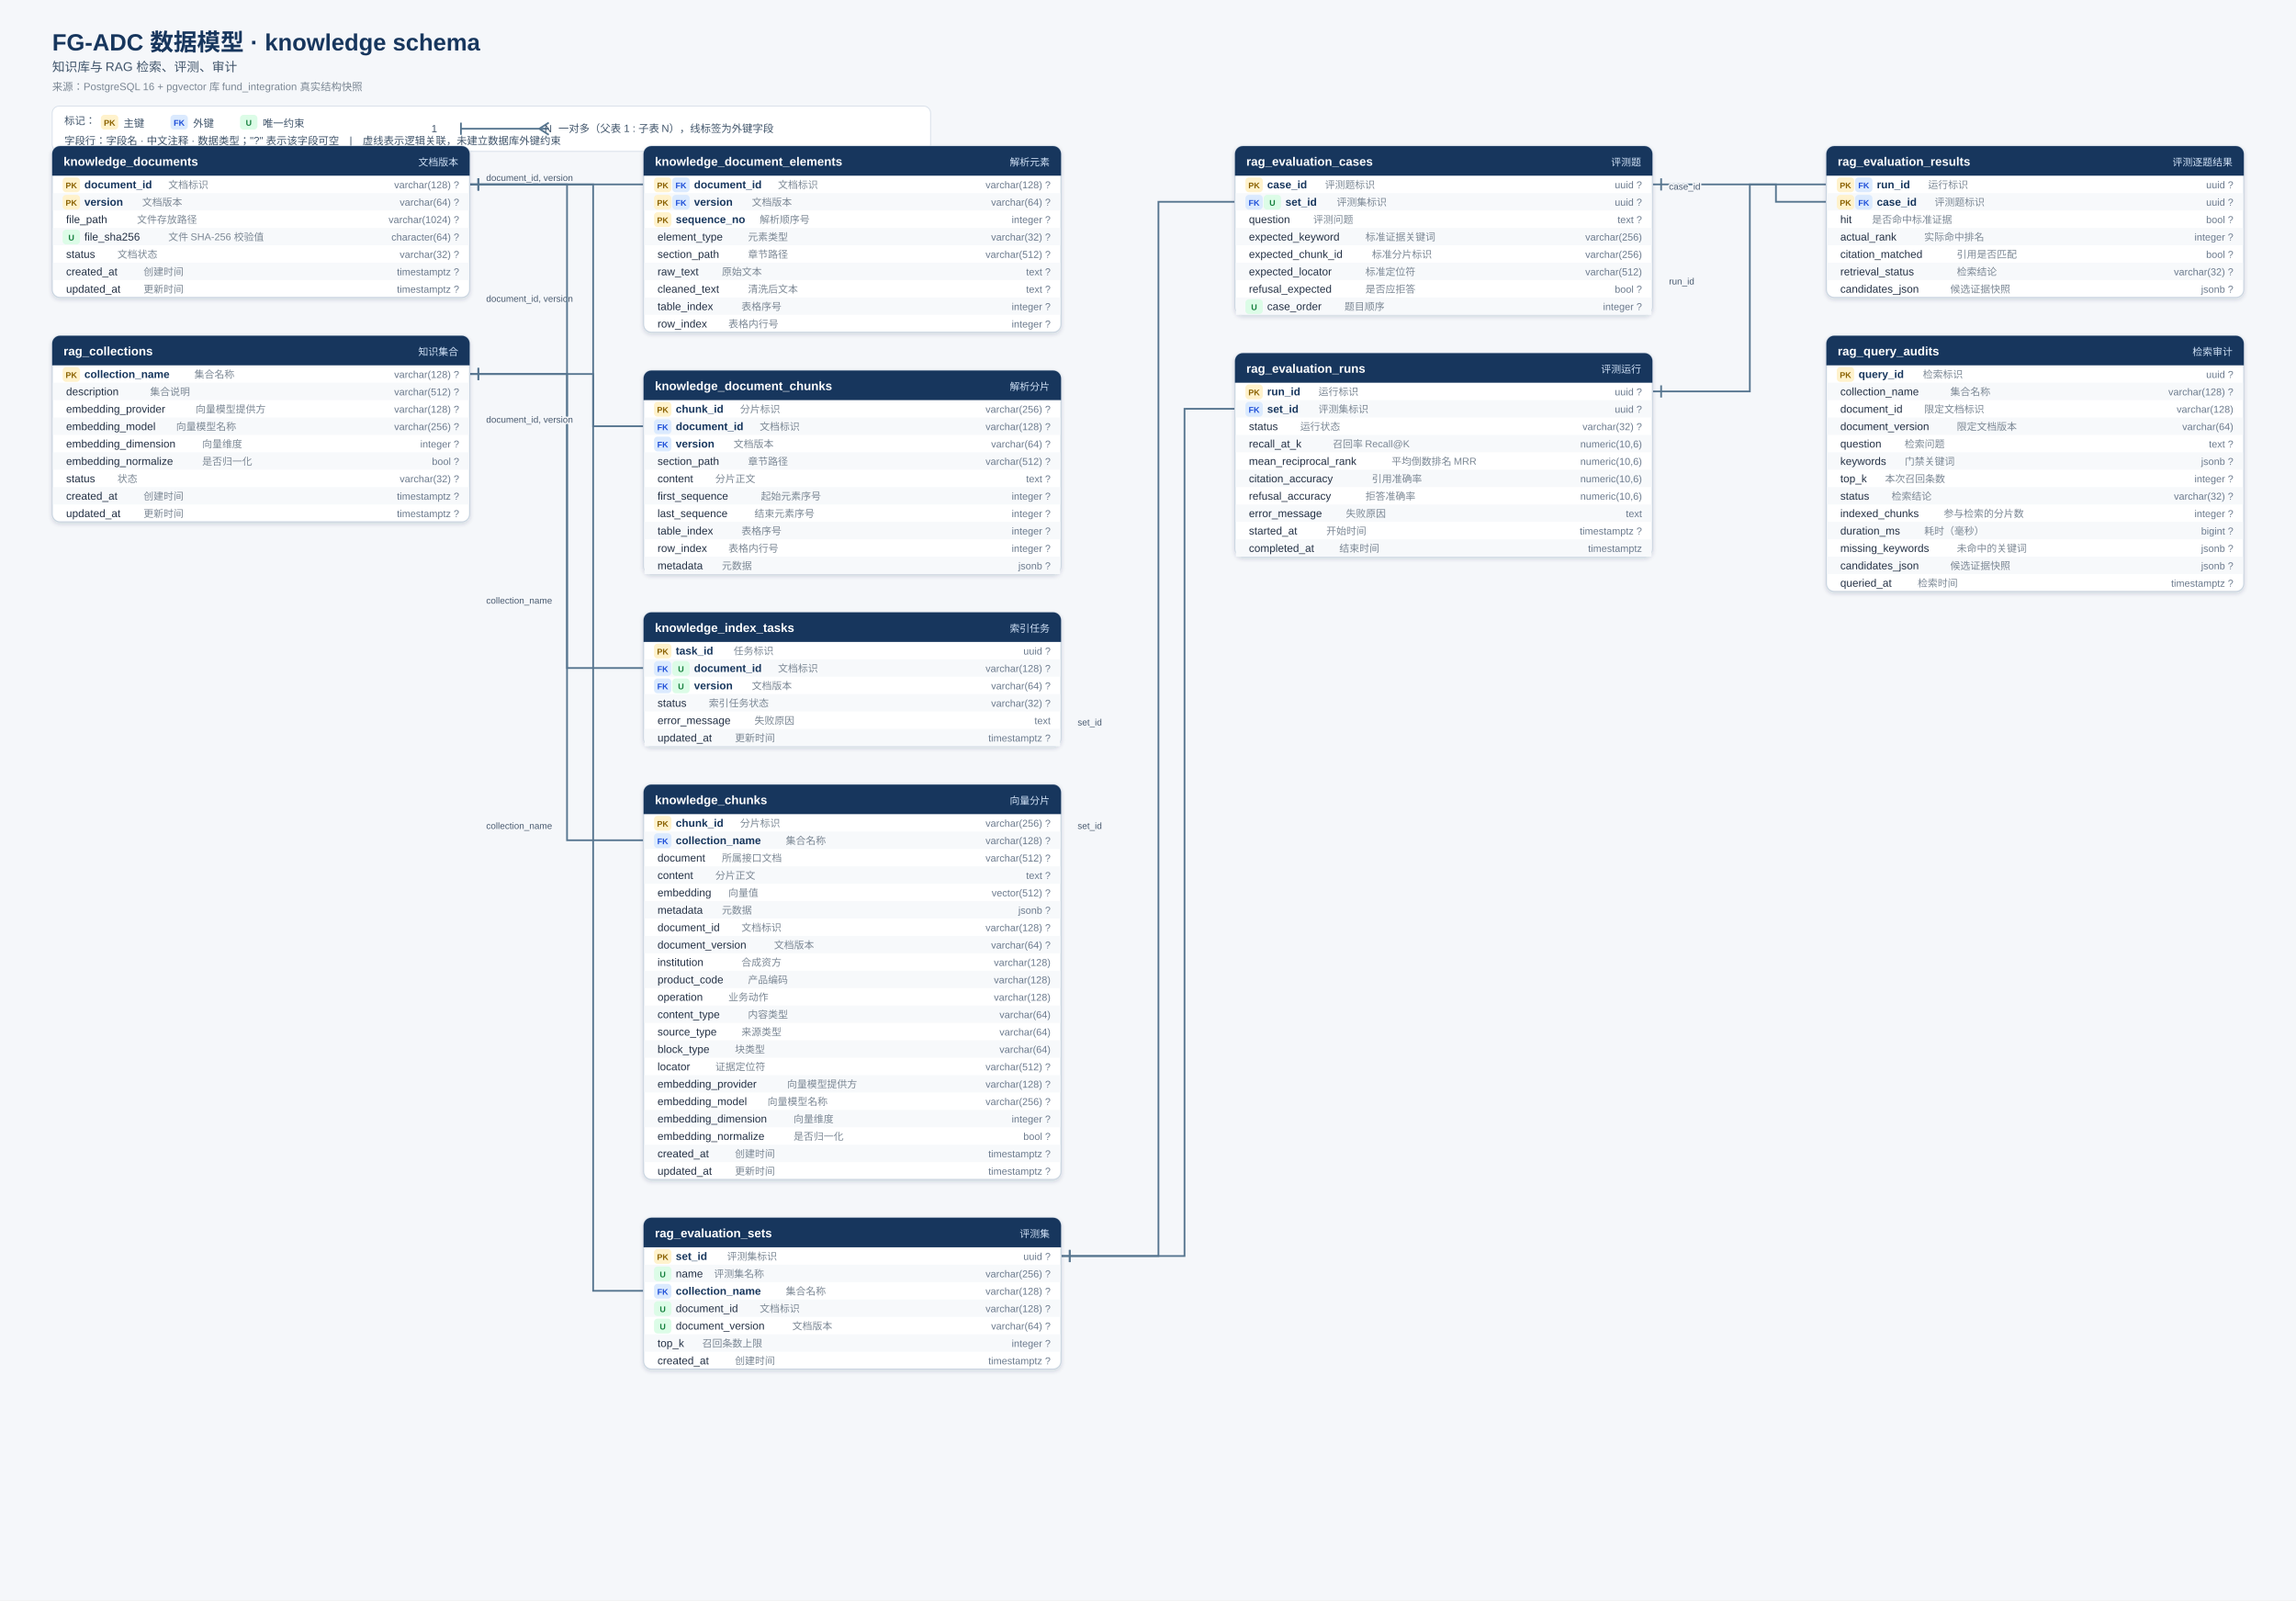
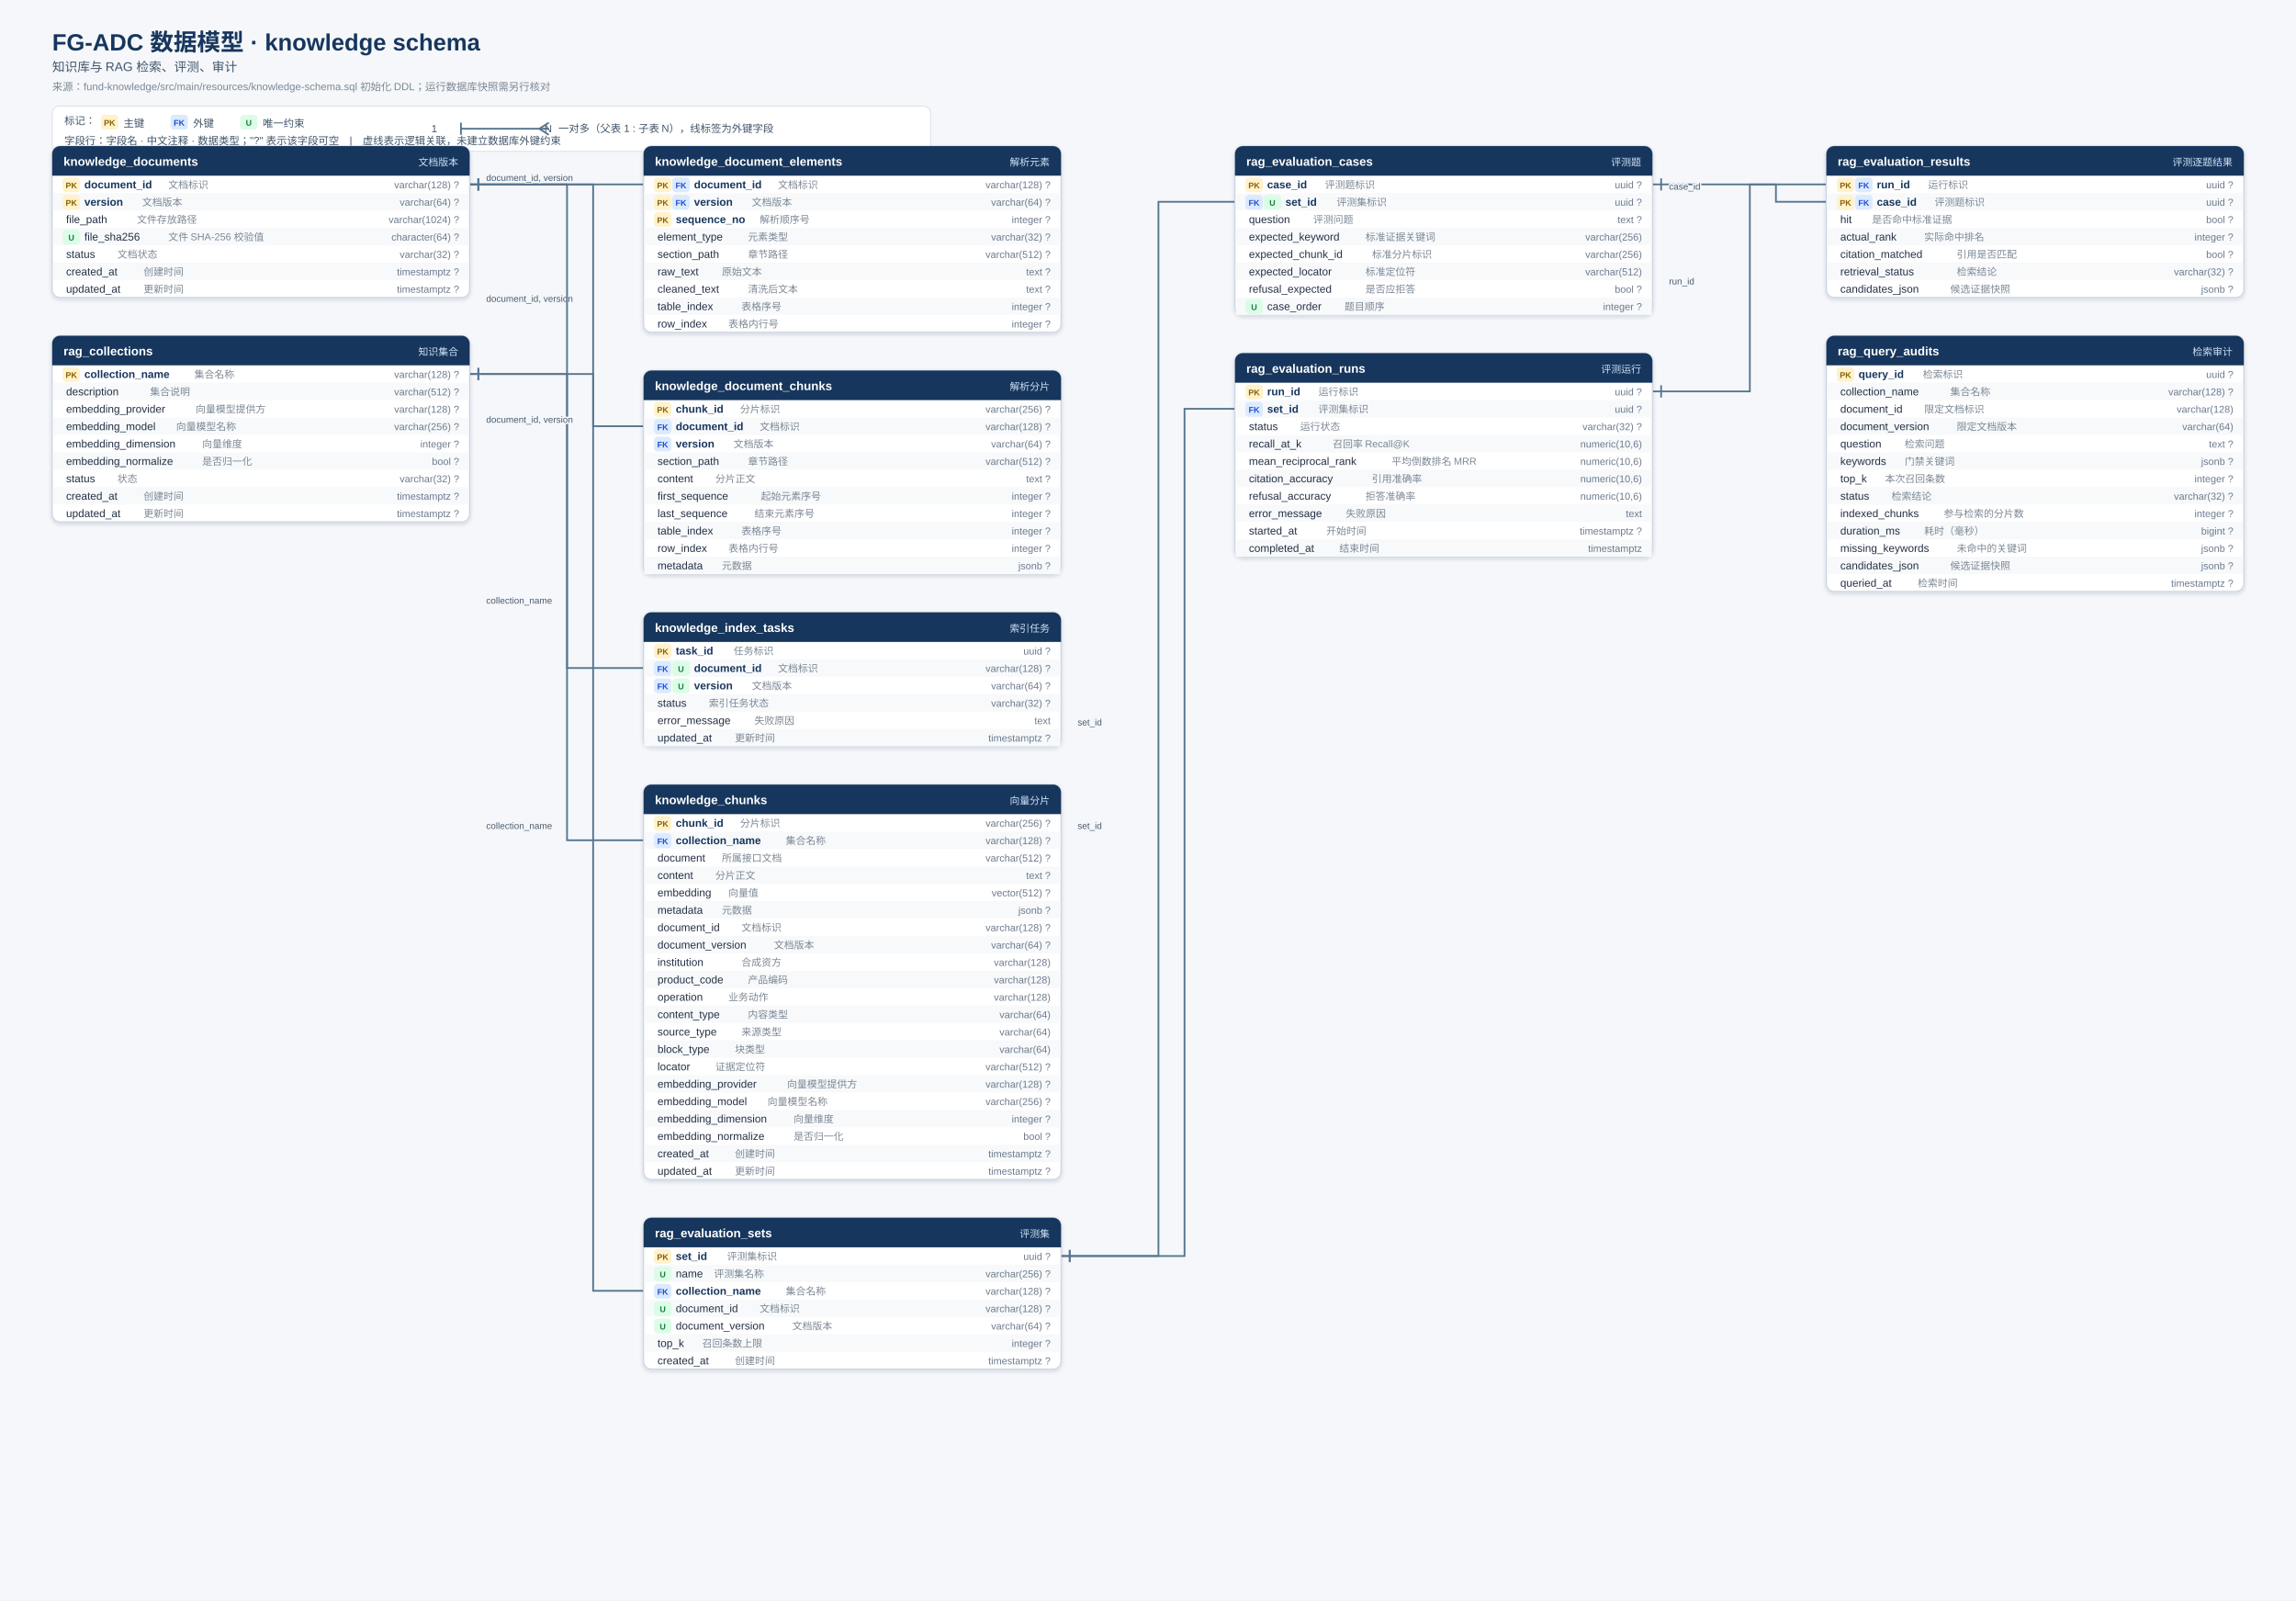
<svg xmlns="http://www.w3.org/2000/svg" width="2640" height="1840" viewBox="0 0 2640 1840">
  <defs>
    <style>
      text{font-family:-apple-system,BlinkMacSystemFont,Arial,'PingFang SC','Microsoft YaHei',sans-serif}
      .title{font-size:27px;font-weight:700;fill:#17365d}
      .subtitle{font-size:14.5px;fill:#41556b}
      .source{font-size:12px;fill:#7b8794}
      .tableName{font-size:14px;font-weight:700;fill:#ffffff}
      .tableLabel{font-size:11.5px;fill:#cfe0f5}
      .colName{font-size:12.5px;fill:#233044}
      .colNameKey{font-size:12.5px;font-weight:700;fill:#17365d}
      .colComment{font-size:11.5px;fill:#7b8794}
      .colType{font-size:11.5px;fill:#6b7a8d}
      .badge{font-size:9.5px;font-weight:700}
      .relLabel{font-size:10.5px;fill:#4a5b70;paint-order:stroke;stroke:#f5f7fa;stroke-width:3.4;stroke-linejoin:round}
      .legendText{font-size:12px;fill:#41556b}
      .noteText{font-size:12px;fill:#5b6b7f}
    </style>
    <filter id="boxShadow" x="-6%" y="-6%" width="112%" height="112%">
      <feDropShadow dx="0" dy="2" stdDeviation="2.4" flood-color="#1b2b45" flood-opacity="0.16" />
    </filter>
  </defs>
  <rect width="2640" height="1840" fill="#f5f7fa" />
  <text class="title" x="60" y="58">FG-ADC 数据模型 · knowledge schema</text>
  <text class="subtitle" x="60" y="82">知识库与 RAG 检索、评测、审计</text>
-   <text class="source" x="60" y="104">来源：PostgreSQL 16 + pgvector 库 fund_integration 真实结构快照</text>
+   <text class="source" x="60" y="104">来源：fund-knowledge/src/main/resources/knowledge-schema.sql 初始化 DDL；运行数据库快照需另行核对</text>
  <g class="legend">
    <rect x="60" y="122" width="1010" height="52" rx="8" fill="#ffffff" stroke="#d7dfe9" stroke-width="1" />
    <text class="legendText" x="74" y="143">标记：</text>
    <rect x="116" y="132" width="20" height="17" rx="4" fill="#fff2cc" />
    <text class="badge" x="126" y="144.5" text-anchor="middle" fill="#8a6100">PK</text>
    <text class="legendText" x="142" y="146">主键</text>
    <rect x="196" y="132" width="20" height="17" rx="4" fill="#dbeafe" />
    <text class="badge" x="206" y="144.5" text-anchor="middle" fill="#1d4ed8">FK</text>
    <text class="legendText" x="222" y="146">外键</text>
    <rect x="276" y="132" width="20" height="17" rx="4" fill="#dcfce7" />
    <text class="badge" x="286" y="144.5" text-anchor="middle" fill="#15803d">U</text>
    <text class="legendText" x="302" y="146">唯一约束</text>
    <line x1="530" y1="148" x2="620" y2="148" stroke="#56758f" stroke-width="2" />
    <line x1="530" y1="141" x2="530" y2="155" stroke="#56758f" stroke-width="2" />
    <line x1="620" y1="148" x2="631" y2="141" stroke="#56758f" stroke-width="2" />
    <line x1="620" y1="148" x2="631" y2="148" stroke="#56758f" stroke-width="2" />
    <line x1="620" y1="148" x2="631" y2="155" stroke="#56758f" stroke-width="2" />
    <text class="legendText" x="496" y="152">1</text>
    <text class="legendText" x="626" y="152">N</text>
    <text class="legendText" x="642" y="152">一对多（父表 1 : 子表 N），线标签为外键字段</text>
    <text class="legendText" x="74" y="166">字段行：字段名 · 中文注释 · 数据类型；"?" 表示该字段可空　|　虚线表示逻辑关联，未建立数据库外键约束</text>
  </g>
  <g class="relations">
    <path d="M540 430.0 H652 V966.0 H740" fill="none" stroke="#56758f" stroke-width="2" />
    <line x1="740" y1="966.0" x2="751" y2="959.0" stroke="#56758f" stroke-width="2" />
    <line x1="740" y1="966.0" x2="751" y2="966.0" stroke="#56758f" stroke-width="2" />
    <line x1="740" y1="966.0" x2="751" y2="973.0" stroke="#56758f" stroke-width="2" />
    <line x1="550" y1="423.0" x2="550" y2="437.0" stroke="#56758f" stroke-width="2" />
    <text class="relLabel" x="559" y="694.0" text-anchor="start">collection_name</text>
    <path d="M540 212.0 H682 V490.0 H740" fill="none" stroke="#56758f" stroke-width="2" />
    <line x1="740" y1="490.0" x2="751" y2="483.0" stroke="#56758f" stroke-width="2" />
    <line x1="740" y1="490.0" x2="751" y2="490.0" stroke="#56758f" stroke-width="2" />
    <line x1="740" y1="490.0" x2="751" y2="497.0" stroke="#56758f" stroke-width="2" />
    <line x1="550" y1="205.0" x2="550" y2="219.0" stroke="#56758f" stroke-width="2" />
    <text class="relLabel" x="559" y="347.0" text-anchor="start">document_id, version</text>
    <path d="M540 212.0 H712 V212.0 H740" fill="none" stroke="#56758f" stroke-width="2" />
    <line x1="740" y1="212.0" x2="751" y2="205.0" stroke="#56758f" stroke-width="2" />
    <line x1="740" y1="212.0" x2="751" y2="212.0" stroke="#56758f" stroke-width="2" />
    <line x1="740" y1="212.0" x2="751" y2="219.0" stroke="#56758f" stroke-width="2" />
    <line x1="550" y1="205.0" x2="550" y2="219.0" stroke="#56758f" stroke-width="2" />
    <text class="relLabel" x="559" y="208.0" text-anchor="start">document_id, version</text>
    <path d="M540 212.0 H652 V768.0 H740" fill="none" stroke="#56758f" stroke-width="2" />
    <line x1="740" y1="768.0" x2="751" y2="761.0" stroke="#56758f" stroke-width="2" />
    <line x1="740" y1="768.0" x2="751" y2="768.0" stroke="#56758f" stroke-width="2" />
    <line x1="740" y1="768.0" x2="751" y2="775.0" stroke="#56758f" stroke-width="2" />
    <line x1="550" y1="205.0" x2="550" y2="219.0" stroke="#56758f" stroke-width="2" />
    <text class="relLabel" x="559" y="486.0" text-anchor="start">document_id, version</text>
    <path d="M1220 1444.0 H1332 V232.0 H1420" fill="none" stroke="#56758f" stroke-width="2" />
    <line x1="1420" y1="232.0" x2="1431" y2="225.0" stroke="#56758f" stroke-width="2" />
    <line x1="1420" y1="232.0" x2="1431" y2="232.0" stroke="#56758f" stroke-width="2" />
    <line x1="1420" y1="232.0" x2="1431" y2="239.0" stroke="#56758f" stroke-width="2" />
    <line x1="1230" y1="1437.0" x2="1230" y2="1451.0" stroke="#56758f" stroke-width="2" />
    <text class="relLabel" x="1239" y="834.0" text-anchor="start">set_id</text>
    <path d="M1900 450.0 H2012 V212.0 H2100" fill="none" stroke="#56758f" stroke-width="2" />
    <line x1="2100" y1="212.0" x2="2111" y2="205.0" stroke="#56758f" stroke-width="2" />
    <line x1="2100" y1="212.0" x2="2111" y2="212.0" stroke="#56758f" stroke-width="2" />
    <line x1="2100" y1="212.0" x2="2111" y2="219.0" stroke="#56758f" stroke-width="2" />
    <line x1="1910" y1="443.0" x2="1910" y2="457.0" stroke="#56758f" stroke-width="2" />
    <text class="relLabel" x="1919" y="327.0" text-anchor="start">run_id</text>
    <path d="M1900 212.0 H2042 V232.0 H2100" fill="none" stroke="#56758f" stroke-width="2" />
    <line x1="2100" y1="232.0" x2="2111" y2="225.0" stroke="#56758f" stroke-width="2" />
    <line x1="2100" y1="232.0" x2="2111" y2="232.0" stroke="#56758f" stroke-width="2" />
    <line x1="2100" y1="232.0" x2="2111" y2="239.0" stroke="#56758f" stroke-width="2" />
    <line x1="1910" y1="205.0" x2="1910" y2="219.0" stroke="#56758f" stroke-width="2" />
    <text class="relLabel" x="1919" y="218.0" text-anchor="start">case_id</text>
    <path d="M1220 1444.0 H1362 V470.0 H1420" fill="none" stroke="#56758f" stroke-width="2" />
    <line x1="1420" y1="470.0" x2="1431" y2="463.0" stroke="#56758f" stroke-width="2" />
    <line x1="1420" y1="470.0" x2="1431" y2="470.0" stroke="#56758f" stroke-width="2" />
    <line x1="1420" y1="470.0" x2="1431" y2="477.0" stroke="#56758f" stroke-width="2" />
    <line x1="1230" y1="1437.0" x2="1230" y2="1451.0" stroke="#56758f" stroke-width="2" />
    <text class="relLabel" x="1239" y="953.0" text-anchor="start">set_id</text>
    <path d="M540 430.0 H682 V1484.0 H740" fill="none" stroke="#56758f" stroke-width="2" />
    <line x1="740" y1="1484.0" x2="751" y2="1477.0" stroke="#56758f" stroke-width="2" />
    <line x1="740" y1="1484.0" x2="751" y2="1484.0" stroke="#56758f" stroke-width="2" />
    <line x1="740" y1="1484.0" x2="751" y2="1491.0" stroke="#56758f" stroke-width="2" />
    <line x1="550" y1="423.0" x2="550" y2="437.0" stroke="#56758f" stroke-width="2" />
    <text class="relLabel" x="559" y="953.0" text-anchor="start">collection_name</text>
  </g>
  <g class="table">
    <rect x="60" y="168" width="480" height="174" rx="9" fill="#ffffff" stroke="#c9d4e0" stroke-width="1.3" filter="url(#boxShadow)" />
    <path d="M60 202 V177 a9 9 0 0 1 9 -9 h462 a9 9 0 0 1 9 9 V202 Z" fill="#17365d" />
    <text class="tableName" x="73" y="190.5">knowledge_documents</text>
    <text class="tableLabel" x="527" y="190.5" text-anchor="end">文档版本</text>
    <rect x="72" y="204" width="20" height="17" rx="4" fill="#fff2cc" />
    <text class="badge" x="82" y="216.5" text-anchor="middle" fill="#8a6100">PK</text>
    <text class="colNameKey" x="97" y="216.5">document_id</text>
    <text class="colComment" x="193.5" y="216.5">文档标识</text>
    <text class="colType" x="528" y="216.5" text-anchor="end">varchar(128) ?</text>
    <rect x="61" y="222" width="478" height="20" fill="#f7f9fb" />
    <rect x="72" y="224" width="20" height="17" rx="4" fill="#fff2cc" />
    <text class="badge" x="82" y="236.5" text-anchor="middle" fill="#8a6100">PK</text>
    <text class="colNameKey" x="97" y="236.5">version</text>
    <text class="colComment" x="163.5" y="236.5">文档版本</text>
    <text class="colType" x="528" y="236.5" text-anchor="end">varchar(64) ?</text>
    <text class="colName" x="76" y="256.5">file_path</text>
    <text class="colComment" x="157.5" y="256.5">文件存放路径</text>
    <text class="colType" x="528" y="256.5" text-anchor="end">varchar(1024) ?</text>
    <rect x="61" y="262" width="478" height="20" fill="#f7f9fb" />
    <rect x="72" y="264" width="20" height="17" rx="4" fill="#dcfce7" />
    <text class="badge" x="82" y="276.5" text-anchor="middle" fill="#15803d">U</text>
    <text class="colName" x="97" y="276.5">file_sha256</text>
    <text class="colComment" x="193.5" y="276.5">文件 SHA-256 校验值</text>
    <text class="colType" x="528" y="276.5" text-anchor="end">character(64) ?</text>
    <text class="colName" x="76" y="296.5">status</text>
    <text class="colComment" x="135.0" y="296.5">文档状态</text>
    <text class="colType" x="528" y="296.5" text-anchor="end">varchar(32) ?</text>
    <rect x="61" y="302" width="478" height="20" fill="#f7f9fb" />
    <text class="colName" x="76" y="316.5">created_at</text>
    <text class="colComment" x="165.0" y="316.5">创建时间</text>
    <text class="colType" x="528" y="316.5" text-anchor="end">timestamptz ?</text>
    <text class="colName" x="76" y="336.5">updated_at</text>
    <text class="colComment" x="165.0" y="336.5">更新时间</text>
    <text class="colType" x="528" y="336.5" text-anchor="end">timestamptz ?</text>
  </g>
  <g class="table">
    <rect x="60" y="386" width="480" height="214" rx="9" fill="#ffffff" stroke="#c9d4e0" stroke-width="1.3" filter="url(#boxShadow)" />
    <path d="M60 420 V395 a9 9 0 0 1 9 -9 h462 a9 9 0 0 1 9 9 V420 Z" fill="#17365d" />
    <text class="tableName" x="73" y="408.5">rag_collections</text>
    <text class="tableLabel" x="527" y="408.5" text-anchor="end">知识集合</text>
    <rect x="72" y="422" width="20" height="17" rx="4" fill="#fff2cc" />
    <text class="badge" x="82" y="434.5" text-anchor="middle" fill="#8a6100">PK</text>
    <text class="colNameKey" x="97" y="434.5">collection_name</text>
    <text class="colComment" x="223.5" y="434.5">集合名称</text>
    <text class="colType" x="528" y="434.5" text-anchor="end">varchar(128) ?</text>
    <rect x="61" y="440" width="478" height="20" fill="#f7f9fb" />
    <text class="colName" x="76" y="454.5">description</text>
    <text class="colComment" x="172.5" y="454.5">集合说明</text>
    <text class="colType" x="528" y="454.5" text-anchor="end">varchar(512) ?</text>
    <text class="colName" x="76" y="474.5">embedding_provider</text>
    <text class="colComment" x="225.0" y="474.5">向量模型提供方</text>
    <text class="colType" x="528" y="474.5" text-anchor="end">varchar(128) ?</text>
    <rect x="61" y="480" width="478" height="20" fill="#f7f9fb" />
    <text class="colName" x="76" y="494.5">embedding_model</text>
    <text class="colComment" x="202.5" y="494.5">向量模型名称</text>
    <text class="colType" x="528" y="494.5" text-anchor="end">varchar(256) ?</text>
    <text class="colName" x="76" y="514.5">embedding_dimension</text>
    <text class="colComment" x="232.5" y="514.5">向量维度</text>
    <text class="colType" x="528" y="514.5" text-anchor="end">integer ?</text>
    <rect x="61" y="520" width="478" height="20" fill="#f7f9fb" />
    <text class="colName" x="76" y="534.5">embedding_normalize</text>
    <text class="colComment" x="232.5" y="534.5">是否归一化</text>
    <text class="colType" x="528" y="534.5" text-anchor="end">bool ?</text>
    <text class="colName" x="76" y="554.5">status</text>
    <text class="colComment" x="135.0" y="554.5">状态</text>
    <text class="colType" x="528" y="554.5" text-anchor="end">varchar(32) ?</text>
    <rect x="61" y="560" width="478" height="20" fill="#f7f9fb" />
    <text class="colName" x="76" y="574.5">created_at</text>
    <text class="colComment" x="165.0" y="574.5">创建时间</text>
    <text class="colType" x="528" y="574.5" text-anchor="end">timestamptz ?</text>
    <text class="colName" x="76" y="594.5">updated_at</text>
    <text class="colComment" x="165.0" y="594.5">更新时间</text>
    <text class="colType" x="528" y="594.5" text-anchor="end">timestamptz ?</text>
  </g>
  <g class="table">
    <rect x="740" y="168" width="480" height="214" rx="9" fill="#ffffff" stroke="#c9d4e0" stroke-width="1.3" filter="url(#boxShadow)" />
    <path d="M740 202 V177 a9 9 0 0 1 9 -9 h462 a9 9 0 0 1 9 9 V202 Z" fill="#17365d" />
    <text class="tableName" x="753" y="190.5">knowledge_document_elements</text>
    <text class="tableLabel" x="1207" y="190.5" text-anchor="end">解析元素</text>
    <rect x="752" y="204" width="20" height="17" rx="4" fill="#fff2cc" />
    <text class="badge" x="762" y="216.5" text-anchor="middle" fill="#8a6100">PK</text>
    <rect x="773" y="204" width="20" height="17" rx="4" fill="#dbeafe" />
    <text class="badge" x="783" y="216.5" text-anchor="middle" fill="#1d4ed8">FK</text>
    <text class="colNameKey" x="798" y="216.5">document_id</text>
    <text class="colComment" x="894.5" y="216.5">文档标识</text>
    <text class="colType" x="1208" y="216.5" text-anchor="end">varchar(128) ?</text>
    <rect x="741" y="222" width="478" height="20" fill="#f7f9fb" />
    <rect x="752" y="224" width="20" height="17" rx="4" fill="#fff2cc" />
    <text class="badge" x="762" y="236.5" text-anchor="middle" fill="#8a6100">PK</text>
    <rect x="773" y="224" width="20" height="17" rx="4" fill="#dbeafe" />
    <text class="badge" x="783" y="236.5" text-anchor="middle" fill="#1d4ed8">FK</text>
    <text class="colNameKey" x="798" y="236.5">version</text>
    <text class="colComment" x="864.5" y="236.5">文档版本</text>
    <text class="colType" x="1208" y="236.5" text-anchor="end">varchar(64) ?</text>
    <rect x="752" y="244" width="20" height="17" rx="4" fill="#fff2cc" />
    <text class="badge" x="762" y="256.5" text-anchor="middle" fill="#8a6100">PK</text>
    <text class="colNameKey" x="777" y="256.5">sequence_no</text>
    <text class="colComment" x="873.5" y="256.5">解析顺序号</text>
    <text class="colType" x="1208" y="256.5" text-anchor="end">integer ?</text>
    <rect x="741" y="262" width="478" height="20" fill="#f7f9fb" />
    <text class="colName" x="756" y="276.5">element_type</text>
    <text class="colComment" x="860.0" y="276.5">元素类型</text>
    <text class="colType" x="1208" y="276.5" text-anchor="end">varchar(32) ?</text>
    <text class="colName" x="756" y="296.5">section_path</text>
    <text class="colComment" x="860.0" y="296.5">章节路径</text>
    <text class="colType" x="1208" y="296.5" text-anchor="end">varchar(512) ?</text>
    <rect x="741" y="302" width="478" height="20" fill="#f7f9fb" />
    <text class="colName" x="756" y="316.5">raw_text</text>
    <text class="colComment" x="830.0" y="316.5">原始文本</text>
    <text class="colType" x="1208" y="316.5" text-anchor="end">text ?</text>
    <text class="colName" x="756" y="336.5">cleaned_text</text>
    <text class="colComment" x="860.0" y="336.5">清洗后文本</text>
    <text class="colType" x="1208" y="336.5" text-anchor="end">text ?</text>
    <rect x="741" y="342" width="478" height="20" fill="#f7f9fb" />
    <text class="colName" x="756" y="356.5">table_index</text>
    <text class="colComment" x="852.5" y="356.5">表格序号</text>
    <text class="colType" x="1208" y="356.5" text-anchor="end">integer ?</text>
    <text class="colName" x="756" y="376.5">row_index</text>
    <text class="colComment" x="837.5" y="376.5">表格内行号</text>
    <text class="colType" x="1208" y="376.5" text-anchor="end">integer ?</text>
  </g>
  <g class="table">
    <rect x="740" y="426" width="480" height="234" rx="9" fill="#ffffff" stroke="#c9d4e0" stroke-width="1.3" filter="url(#boxShadow)" />
    <path d="M740 460 V435 a9 9 0 0 1 9 -9 h462 a9 9 0 0 1 9 9 V460 Z" fill="#17365d" />
    <text class="tableName" x="753" y="448.5">knowledge_document_chunks</text>
    <text class="tableLabel" x="1207" y="448.5" text-anchor="end">解析分片</text>
    <rect x="752" y="462" width="20" height="17" rx="4" fill="#fff2cc" />
    <text class="badge" x="762" y="474.5" text-anchor="middle" fill="#8a6100">PK</text>
    <text class="colNameKey" x="777" y="474.5">chunk_id</text>
    <text class="colComment" x="851.0" y="474.5">分片标识</text>
    <text class="colType" x="1208" y="474.5" text-anchor="end">varchar(256) ?</text>
    <rect x="741" y="480" width="478" height="20" fill="#f7f9fb" />
    <rect x="752" y="482" width="20" height="17" rx="4" fill="#dbeafe" />
    <text class="badge" x="762" y="494.5" text-anchor="middle" fill="#1d4ed8">FK</text>
    <text class="colNameKey" x="777" y="494.5">document_id</text>
    <text class="colComment" x="873.5" y="494.5">文档标识</text>
    <text class="colType" x="1208" y="494.5" text-anchor="end">varchar(128) ?</text>
    <rect x="752" y="502" width="20" height="17" rx="4" fill="#dbeafe" />
    <text class="badge" x="762" y="514.5" text-anchor="middle" fill="#1d4ed8">FK</text>
    <text class="colNameKey" x="777" y="514.5">version</text>
    <text class="colComment" x="843.5" y="514.5">文档版本</text>
    <text class="colType" x="1208" y="514.5" text-anchor="end">varchar(64) ?</text>
    <rect x="741" y="520" width="478" height="20" fill="#f7f9fb" />
    <text class="colName" x="756" y="534.5">section_path</text>
    <text class="colComment" x="860.0" y="534.5">章节路径</text>
    <text class="colType" x="1208" y="534.5" text-anchor="end">varchar(512) ?</text>
    <text class="colName" x="756" y="554.5">content</text>
    <text class="colComment" x="822.5" y="554.5">分片正文</text>
    <text class="colType" x="1208" y="554.5" text-anchor="end">text ?</text>
    <rect x="741" y="560" width="478" height="20" fill="#f7f9fb" />
    <text class="colName" x="756" y="574.5">first_sequence</text>
    <text class="colComment" x="875.0" y="574.5">起始元素序号</text>
    <text class="colType" x="1208" y="574.5" text-anchor="end">integer ?</text>
    <text class="colName" x="756" y="594.5">last_sequence</text>
    <text class="colComment" x="867.5" y="594.5">结束元素序号</text>
    <text class="colType" x="1208" y="594.5" text-anchor="end">integer ?</text>
    <rect x="741" y="600" width="478" height="20" fill="#f7f9fb" />
    <text class="colName" x="756" y="614.5">table_index</text>
    <text class="colComment" x="852.5" y="614.5">表格序号</text>
    <text class="colType" x="1208" y="614.5" text-anchor="end">integer ?</text>
    <text class="colName" x="756" y="634.5">row_index</text>
    <text class="colComment" x="837.5" y="634.5">表格内行号</text>
    <text class="colType" x="1208" y="634.5" text-anchor="end">integer ?</text>
    <rect x="741" y="640" width="478" height="20" fill="#f7f9fb" />
    <text class="colName" x="756" y="654.5">metadata</text>
    <text class="colComment" x="830.0" y="654.5">元数据</text>
    <text class="colType" x="1208" y="654.5" text-anchor="end">jsonb ?</text>
  </g>
  <g class="table">
    <rect x="740" y="704" width="480" height="154" rx="9" fill="#ffffff" stroke="#c9d4e0" stroke-width="1.3" filter="url(#boxShadow)" />
    <path d="M740 738 V713 a9 9 0 0 1 9 -9 h462 a9 9 0 0 1 9 9 V738 Z" fill="#17365d" />
    <text class="tableName" x="753" y="726.5">knowledge_index_tasks</text>
    <text class="tableLabel" x="1207" y="726.5" text-anchor="end">索引任务</text>
    <rect x="752" y="740" width="20" height="17" rx="4" fill="#fff2cc" />
    <text class="badge" x="762" y="752.5" text-anchor="middle" fill="#8a6100">PK</text>
    <text class="colNameKey" x="777" y="752.5">task_id</text>
    <text class="colComment" x="843.5" y="752.5">任务标识</text>
    <text class="colType" x="1208" y="752.5" text-anchor="end">uuid ?</text>
    <rect x="741" y="758" width="478" height="20" fill="#f7f9fb" />
    <rect x="752" y="760" width="20" height="17" rx="4" fill="#dbeafe" />
    <text class="badge" x="762" y="772.5" text-anchor="middle" fill="#1d4ed8">FK</text>
    <rect x="773" y="760" width="20" height="17" rx="4" fill="#dcfce7" />
    <text class="badge" x="783" y="772.5" text-anchor="middle" fill="#15803d">U</text>
    <text class="colNameKey" x="798" y="772.5">document_id</text>
    <text class="colComment" x="894.5" y="772.5">文档标识</text>
    <text class="colType" x="1208" y="772.5" text-anchor="end">varchar(128) ?</text>
    <rect x="752" y="780" width="20" height="17" rx="4" fill="#dbeafe" />
    <text class="badge" x="762" y="792.5" text-anchor="middle" fill="#1d4ed8">FK</text>
    <rect x="773" y="780" width="20" height="17" rx="4" fill="#dcfce7" />
    <text class="badge" x="783" y="792.5" text-anchor="middle" fill="#15803d">U</text>
    <text class="colNameKey" x="798" y="792.5">version</text>
    <text class="colComment" x="864.5" y="792.5">文档版本</text>
    <text class="colType" x="1208" y="792.5" text-anchor="end">varchar(64) ?</text>
    <rect x="741" y="798" width="478" height="20" fill="#f7f9fb" />
    <text class="colName" x="756" y="812.5">status</text>
    <text class="colComment" x="815.0" y="812.5">索引任务状态</text>
    <text class="colType" x="1208" y="812.5" text-anchor="end">varchar(32) ?</text>
    <text class="colName" x="756" y="832.5">error_message</text>
    <text class="colComment" x="867.5" y="832.5">失败原因</text>
    <text class="colType" x="1208" y="832.5" text-anchor="end">text</text>
    <rect x="741" y="838" width="478" height="20" fill="#f7f9fb" />
    <text class="colName" x="756" y="852.5">updated_at</text>
    <text class="colComment" x="845.0" y="852.5">更新时间</text>
    <text class="colType" x="1208" y="852.5" text-anchor="end">timestamptz ?</text>
  </g>
  <g class="table">
    <rect x="740" y="902" width="480" height="454" rx="9" fill="#ffffff" stroke="#c9d4e0" stroke-width="1.3" filter="url(#boxShadow)" />
    <path d="M740 936 V911 a9 9 0 0 1 9 -9 h462 a9 9 0 0 1 9 9 V936 Z" fill="#17365d" />
    <text class="tableName" x="753" y="924.5">knowledge_chunks</text>
    <text class="tableLabel" x="1207" y="924.5" text-anchor="end">向量分片</text>
    <rect x="752" y="938" width="20" height="17" rx="4" fill="#fff2cc" />
    <text class="badge" x="762" y="950.5" text-anchor="middle" fill="#8a6100">PK</text>
    <text class="colNameKey" x="777" y="950.5">chunk_id</text>
    <text class="colComment" x="851.0" y="950.5">分片标识</text>
    <text class="colType" x="1208" y="950.5" text-anchor="end">varchar(256) ?</text>
    <rect x="741" y="956" width="478" height="20" fill="#f7f9fb" />
    <rect x="752" y="958" width="20" height="17" rx="4" fill="#dbeafe" />
    <text class="badge" x="762" y="970.5" text-anchor="middle" fill="#1d4ed8">FK</text>
    <text class="colNameKey" x="777" y="970.5">collection_name</text>
    <text class="colComment" x="903.5" y="970.5">集合名称</text>
    <text class="colType" x="1208" y="970.5" text-anchor="end">varchar(128) ?</text>
    <text class="colName" x="756" y="990.5">document</text>
    <text class="colComment" x="830.0" y="990.5">所属接口文档</text>
    <text class="colType" x="1208" y="990.5" text-anchor="end">varchar(512) ?</text>
    <rect x="741" y="996" width="478" height="20" fill="#f7f9fb" />
    <text class="colName" x="756" y="1010.5">content</text>
    <text class="colComment" x="822.5" y="1010.5">分片正文</text>
    <text class="colType" x="1208" y="1010.5" text-anchor="end">text ?</text>
    <text class="colName" x="756" y="1030.5">embedding</text>
    <text class="colComment" x="837.5" y="1030.5">向量值</text>
    <text class="colType" x="1208" y="1030.5" text-anchor="end">vector(512) ?</text>
    <rect x="741" y="1036" width="478" height="20" fill="#f7f9fb" />
    <text class="colName" x="756" y="1050.5">metadata</text>
    <text class="colComment" x="830.0" y="1050.5">元数据</text>
    <text class="colType" x="1208" y="1050.5" text-anchor="end">jsonb ?</text>
    <text class="colName" x="756" y="1070.5">document_id</text>
    <text class="colComment" x="852.5" y="1070.5">文档标识</text>
    <text class="colType" x="1208" y="1070.5" text-anchor="end">varchar(128) ?</text>
    <rect x="741" y="1076" width="478" height="20" fill="#f7f9fb" />
    <text class="colName" x="756" y="1090.5">document_version</text>
    <text class="colComment" x="890.0" y="1090.5">文档版本</text>
    <text class="colType" x="1208" y="1090.5" text-anchor="end">varchar(64) ?</text>
    <text class="colName" x="756" y="1110.5">institution</text>
    <text class="colComment" x="852.5" y="1110.5">合成资方</text>
    <text class="colType" x="1208" y="1110.5" text-anchor="end">varchar(128)</text>
    <rect x="741" y="1116" width="478" height="20" fill="#f7f9fb" />
    <text class="colName" x="756" y="1130.5">product_code</text>
    <text class="colComment" x="860.0" y="1130.5">产品编码</text>
    <text class="colType" x="1208" y="1130.5" text-anchor="end">varchar(128)</text>
    <text class="colName" x="756" y="1150.5">operation</text>
    <text class="colComment" x="837.5" y="1150.5">业务动作</text>
    <text class="colType" x="1208" y="1150.5" text-anchor="end">varchar(128)</text>
    <rect x="741" y="1156" width="478" height="20" fill="#f7f9fb" />
    <text class="colName" x="756" y="1170.5">content_type</text>
    <text class="colComment" x="860.0" y="1170.5">内容类型</text>
    <text class="colType" x="1208" y="1170.5" text-anchor="end">varchar(64)</text>
    <text class="colName" x="756" y="1190.5">source_type</text>
    <text class="colComment" x="852.5" y="1190.5">来源类型</text>
    <text class="colType" x="1208" y="1190.5" text-anchor="end">varchar(64)</text>
    <rect x="741" y="1196" width="478" height="20" fill="#f7f9fb" />
    <text class="colName" x="756" y="1210.5">block_type</text>
    <text class="colComment" x="845.0" y="1210.5">块类型</text>
    <text class="colType" x="1208" y="1210.5" text-anchor="end">varchar(64)</text>
    <text class="colName" x="756" y="1230.5">locator</text>
    <text class="colComment" x="822.5" y="1230.5">证据定位符</text>
    <text class="colType" x="1208" y="1230.5" text-anchor="end">varchar(512) ?</text>
    <rect x="741" y="1236" width="478" height="20" fill="#f7f9fb" />
    <text class="colName" x="756" y="1250.5">embedding_provider</text>
    <text class="colComment" x="905.0" y="1250.5">向量模型提供方</text>
    <text class="colType" x="1208" y="1250.5" text-anchor="end">varchar(128) ?</text>
    <text class="colName" x="756" y="1270.5">embedding_model</text>
    <text class="colComment" x="882.5" y="1270.5">向量模型名称</text>
    <text class="colType" x="1208" y="1270.5" text-anchor="end">varchar(256) ?</text>
    <rect x="741" y="1276" width="478" height="20" fill="#f7f9fb" />
    <text class="colName" x="756" y="1290.5">embedding_dimension</text>
    <text class="colComment" x="912.5" y="1290.5">向量维度</text>
    <text class="colType" x="1208" y="1290.5" text-anchor="end">integer ?</text>
    <text class="colName" x="756" y="1310.5">embedding_normalize</text>
    <text class="colComment" x="912.5" y="1310.5">是否归一化</text>
    <text class="colType" x="1208" y="1310.5" text-anchor="end">bool ?</text>
    <rect x="741" y="1316" width="478" height="20" fill="#f7f9fb" />
    <text class="colName" x="756" y="1330.5">created_at</text>
    <text class="colComment" x="845.0" y="1330.5">创建时间</text>
    <text class="colType" x="1208" y="1330.5" text-anchor="end">timestamptz ?</text>
    <text class="colName" x="756" y="1350.5">updated_at</text>
    <text class="colComment" x="845.0" y="1350.5">更新时间</text>
    <text class="colType" x="1208" y="1350.5" text-anchor="end">timestamptz ?</text>
  </g>
  <g class="table">
    <rect x="740" y="1400" width="480" height="174" rx="9" fill="#ffffff" stroke="#c9d4e0" stroke-width="1.3" filter="url(#boxShadow)" />
    <path d="M740 1434 V1409 a9 9 0 0 1 9 -9 h462 a9 9 0 0 1 9 9 V1434 Z" fill="#17365d" />
    <text class="tableName" x="753" y="1422.5">rag_evaluation_sets</text>
    <text class="tableLabel" x="1207" y="1422.5" text-anchor="end">评测集</text>
    <rect x="752" y="1436" width="20" height="17" rx="4" fill="#fff2cc" />
    <text class="badge" x="762" y="1448.5" text-anchor="middle" fill="#8a6100">PK</text>
    <text class="colNameKey" x="777" y="1448.5">set_id</text>
    <text class="colComment" x="836.0" y="1448.5">评测集标识</text>
    <text class="colType" x="1208" y="1448.5" text-anchor="end">uuid ?</text>
    <rect x="741" y="1454" width="478" height="20" fill="#f7f9fb" />
    <rect x="752" y="1456" width="20" height="17" rx="4" fill="#dcfce7" />
    <text class="badge" x="762" y="1468.5" text-anchor="middle" fill="#15803d">U</text>
    <text class="colName" x="777" y="1468.5">name</text>
    <text class="colComment" x="821.0" y="1468.5">评测集名称</text>
    <text class="colType" x="1208" y="1468.5" text-anchor="end">varchar(256) ?</text>
    <rect x="752" y="1476" width="20" height="17" rx="4" fill="#dbeafe" />
    <text class="badge" x="762" y="1488.5" text-anchor="middle" fill="#1d4ed8">FK</text>
    <text class="colNameKey" x="777" y="1488.5">collection_name</text>
    <text class="colComment" x="903.5" y="1488.5">集合名称</text>
    <text class="colType" x="1208" y="1488.5" text-anchor="end">varchar(128) ?</text>
    <rect x="741" y="1494" width="478" height="20" fill="#f7f9fb" />
    <rect x="752" y="1496" width="20" height="17" rx="4" fill="#dcfce7" />
    <text class="badge" x="762" y="1508.5" text-anchor="middle" fill="#15803d">U</text>
    <text class="colName" x="777" y="1508.5">document_id</text>
    <text class="colComment" x="873.5" y="1508.5">文档标识</text>
    <text class="colType" x="1208" y="1508.5" text-anchor="end">varchar(128) ?</text>
    <rect x="752" y="1516" width="20" height="17" rx="4" fill="#dcfce7" />
    <text class="badge" x="762" y="1528.5" text-anchor="middle" fill="#15803d">U</text>
    <text class="colName" x="777" y="1528.5">document_version</text>
    <text class="colComment" x="911.0" y="1528.5">文档版本</text>
    <text class="colType" x="1208" y="1528.5" text-anchor="end">varchar(64) ?</text>
    <rect x="741" y="1534" width="478" height="20" fill="#f7f9fb" />
    <text class="colName" x="756" y="1548.5">top_k</text>
    <text class="colComment" x="807.5" y="1548.5">召回条数上限</text>
    <text class="colType" x="1208" y="1548.5" text-anchor="end">integer ?</text>
    <text class="colName" x="756" y="1568.5">created_at</text>
    <text class="colComment" x="845.0" y="1568.5">创建时间</text>
    <text class="colType" x="1208" y="1568.5" text-anchor="end">timestamptz ?</text>
  </g>
  <g class="table">
    <rect x="1420" y="168" width="480" height="194" rx="9" fill="#ffffff" stroke="#c9d4e0" stroke-width="1.3" filter="url(#boxShadow)" />
    <path d="M1420 202 V177 a9 9 0 0 1 9 -9 h462 a9 9 0 0 1 9 9 V202 Z" fill="#17365d" />
    <text class="tableName" x="1433" y="190.5">rag_evaluation_cases</text>
    <text class="tableLabel" x="1887" y="190.5" text-anchor="end">评测题</text>
    <rect x="1432" y="204" width="20" height="17" rx="4" fill="#fff2cc" />
    <text class="badge" x="1442" y="216.5" text-anchor="middle" fill="#8a6100">PK</text>
    <text class="colNameKey" x="1457" y="216.5">case_id</text>
    <text class="colComment" x="1523.5" y="216.5">评测题标识</text>
    <text class="colType" x="1888" y="216.5" text-anchor="end">uuid ?</text>
    <rect x="1421" y="222" width="478" height="20" fill="#f7f9fb" />
    <rect x="1432" y="224" width="20" height="17" rx="4" fill="#dbeafe" />
    <text class="badge" x="1442" y="236.5" text-anchor="middle" fill="#1d4ed8">FK</text>
    <rect x="1453" y="224" width="20" height="17" rx="4" fill="#dcfce7" />
    <text class="badge" x="1463" y="236.5" text-anchor="middle" fill="#15803d">U</text>
    <text class="colNameKey" x="1478" y="236.5">set_id</text>
    <text class="colComment" x="1537.0" y="236.5">评测集标识</text>
    <text class="colType" x="1888" y="236.5" text-anchor="end">uuid ?</text>
    <text class="colName" x="1436" y="256.5">question</text>
    <text class="colComment" x="1510.0" y="256.5">评测问题</text>
    <text class="colType" x="1888" y="256.5" text-anchor="end">text ?</text>
    <rect x="1421" y="262" width="478" height="20" fill="#f7f9fb" />
    <text class="colName" x="1436" y="276.5">expected_keyword</text>
    <text class="colComment" x="1570.0" y="276.5">标准证据关键词</text>
    <text class="colType" x="1888" y="276.5" text-anchor="end">varchar(256)</text>
    <text class="colName" x="1436" y="296.5">expected_chunk_id</text>
    <text class="colComment" x="1577.5" y="296.5">标准分片标识</text>
    <text class="colType" x="1888" y="296.5" text-anchor="end">varchar(256)</text>
    <rect x="1421" y="302" width="478" height="20" fill="#f7f9fb" />
    <text class="colName" x="1436" y="316.5">expected_locator</text>
    <text class="colComment" x="1570.0" y="316.5">标准定位符</text>
    <text class="colType" x="1888" y="316.5" text-anchor="end">varchar(512)</text>
    <text class="colName" x="1436" y="336.5">refusal_expected</text>
    <text class="colComment" x="1570.0" y="336.5">是否应拒答</text>
    <text class="colType" x="1888" y="336.5" text-anchor="end">bool ?</text>
    <rect x="1421" y="342" width="478" height="20" fill="#f7f9fb" />
    <rect x="1432" y="344" width="20" height="17" rx="4" fill="#dcfce7" />
    <text class="badge" x="1442" y="356.5" text-anchor="middle" fill="#15803d">U</text>
    <text class="colName" x="1457" y="356.5">case_order</text>
    <text class="colComment" x="1546.0" y="356.5">题目顺序</text>
    <text class="colType" x="1888" y="356.5" text-anchor="end">integer ?</text>
  </g>
  <g class="table">
    <rect x="1420" y="406" width="480" height="234" rx="9" fill="#ffffff" stroke="#c9d4e0" stroke-width="1.3" filter="url(#boxShadow)" />
    <path d="M1420 440 V415 a9 9 0 0 1 9 -9 h462 a9 9 0 0 1 9 9 V440 Z" fill="#17365d" />
    <text class="tableName" x="1433" y="428.5">rag_evaluation_runs</text>
    <text class="tableLabel" x="1887" y="428.5" text-anchor="end">评测运行</text>
    <rect x="1432" y="442" width="20" height="17" rx="4" fill="#fff2cc" />
    <text class="badge" x="1442" y="454.5" text-anchor="middle" fill="#8a6100">PK</text>
    <text class="colNameKey" x="1457" y="454.5">run_id</text>
    <text class="colComment" x="1516.0" y="454.5">运行标识</text>
    <text class="colType" x="1888" y="454.5" text-anchor="end">uuid ?</text>
    <rect x="1421" y="460" width="478" height="20" fill="#f7f9fb" />
    <rect x="1432" y="462" width="20" height="17" rx="4" fill="#dbeafe" />
    <text class="badge" x="1442" y="474.5" text-anchor="middle" fill="#1d4ed8">FK</text>
    <text class="colNameKey" x="1457" y="474.5">set_id</text>
    <text class="colComment" x="1516.0" y="474.5">评测集标识</text>
    <text class="colType" x="1888" y="474.5" text-anchor="end">uuid ?</text>
    <text class="colName" x="1436" y="494.5">status</text>
    <text class="colComment" x="1495.0" y="494.5">运行状态</text>
    <text class="colType" x="1888" y="494.5" text-anchor="end">varchar(32) ?</text>
    <rect x="1421" y="500" width="478" height="20" fill="#f7f9fb" />
    <text class="colName" x="1436" y="514.5">recall_at_k</text>
    <text class="colComment" x="1532.5" y="514.5">召回率 Recall@K</text>
    <text class="colType" x="1888" y="514.5" text-anchor="end">numeric(10,6)</text>
    <text class="colName" x="1436" y="534.5">mean_reciprocal_rank</text>
    <text class="colComment" x="1600.0" y="534.5">平均倒数排名 MRR</text>
    <text class="colType" x="1888" y="534.5" text-anchor="end">numeric(10,6)</text>
    <rect x="1421" y="540" width="478" height="20" fill="#f7f9fb" />
    <text class="colName" x="1436" y="554.5">citation_accuracy</text>
    <text class="colComment" x="1577.5" y="554.5">引用准确率</text>
    <text class="colType" x="1888" y="554.5" text-anchor="end">numeric(10,6)</text>
    <text class="colName" x="1436" y="574.5">refusal_accuracy</text>
    <text class="colComment" x="1570.0" y="574.5">拒答准确率</text>
    <text class="colType" x="1888" y="574.5" text-anchor="end">numeric(10,6)</text>
    <rect x="1421" y="580" width="478" height="20" fill="#f7f9fb" />
    <text class="colName" x="1436" y="594.5">error_message</text>
    <text class="colComment" x="1547.5" y="594.5">失败原因</text>
    <text class="colType" x="1888" y="594.5" text-anchor="end">text</text>
    <text class="colName" x="1436" y="614.5">started_at</text>
    <text class="colComment" x="1525.0" y="614.5">开始时间</text>
    <text class="colType" x="1888" y="614.5" text-anchor="end">timestamptz ?</text>
    <rect x="1421" y="620" width="478" height="20" fill="#f7f9fb" />
    <text class="colName" x="1436" y="634.5">completed_at</text>
    <text class="colComment" x="1540.0" y="634.5">结束时间</text>
    <text class="colType" x="1888" y="634.5" text-anchor="end">timestamptz</text>
  </g>
  <g class="table">
    <rect x="2100" y="168" width="480" height="174" rx="9" fill="#ffffff" stroke="#c9d4e0" stroke-width="1.3" filter="url(#boxShadow)" />
    <path d="M2100 202 V177 a9 9 0 0 1 9 -9 h462 a9 9 0 0 1 9 9 V202 Z" fill="#17365d" />
    <text class="tableName" x="2113" y="190.5">rag_evaluation_results</text>
    <text class="tableLabel" x="2567" y="190.5" text-anchor="end">评测逐题结果</text>
    <rect x="2112" y="204" width="20" height="17" rx="4" fill="#fff2cc" />
    <text class="badge" x="2122" y="216.5" text-anchor="middle" fill="#8a6100">PK</text>
    <rect x="2133" y="204" width="20" height="17" rx="4" fill="#dbeafe" />
    <text class="badge" x="2143" y="216.5" text-anchor="middle" fill="#1d4ed8">FK</text>
    <text class="colNameKey" x="2158" y="216.5">run_id</text>
    <text class="colComment" x="2217.0" y="216.5">运行标识</text>
    <text class="colType" x="2568" y="216.5" text-anchor="end">uuid ?</text>
    <rect x="2101" y="222" width="478" height="20" fill="#f7f9fb" />
    <rect x="2112" y="224" width="20" height="17" rx="4" fill="#fff2cc" />
    <text class="badge" x="2122" y="236.5" text-anchor="middle" fill="#8a6100">PK</text>
    <rect x="2133" y="224" width="20" height="17" rx="4" fill="#dbeafe" />
    <text class="badge" x="2143" y="236.5" text-anchor="middle" fill="#1d4ed8">FK</text>
    <text class="colNameKey" x="2158" y="236.5">case_id</text>
    <text class="colComment" x="2224.5" y="236.5">评测题标识</text>
    <text class="colType" x="2568" y="236.5" text-anchor="end">uuid ?</text>
    <text class="colName" x="2116" y="256.5">hit</text>
    <text class="colComment" x="2152.5" y="256.5">是否命中标准证据</text>
    <text class="colType" x="2568" y="256.5" text-anchor="end">bool ?</text>
    <rect x="2101" y="262" width="478" height="20" fill="#f7f9fb" />
    <text class="colName" x="2116" y="276.5">actual_rank</text>
    <text class="colComment" x="2212.5" y="276.5">实际命中排名</text>
    <text class="colType" x="2568" y="276.5" text-anchor="end">integer ?</text>
    <text class="colName" x="2116" y="296.5">citation_matched</text>
    <text class="colComment" x="2250.0" y="296.5">引用是否匹配</text>
    <text class="colType" x="2568" y="296.5" text-anchor="end">bool ?</text>
    <rect x="2101" y="302" width="478" height="20" fill="#f7f9fb" />
    <text class="colName" x="2116" y="316.5">retrieval_status</text>
    <text class="colComment" x="2250.0" y="316.5">检索结论</text>
    <text class="colType" x="2568" y="316.5" text-anchor="end">varchar(32) ?</text>
    <text class="colName" x="2116" y="336.5">candidates_json</text>
    <text class="colComment" x="2242.5" y="336.5">候选证据快照</text>
    <text class="colType" x="2568" y="336.5" text-anchor="end">jsonb ?</text>
  </g>
  <g class="table">
    <rect x="2100" y="386" width="480" height="294" rx="9" fill="#ffffff" stroke="#c9d4e0" stroke-width="1.3" filter="url(#boxShadow)" />
    <path d="M2100 420 V395 a9 9 0 0 1 9 -9 h462 a9 9 0 0 1 9 9 V420 Z" fill="#17365d" />
    <text class="tableName" x="2113" y="408.5">rag_query_audits</text>
    <text class="tableLabel" x="2567" y="408.5" text-anchor="end">检索审计</text>
    <rect x="2112" y="422" width="20" height="17" rx="4" fill="#fff2cc" />
    <text class="badge" x="2122" y="434.5" text-anchor="middle" fill="#8a6100">PK</text>
    <text class="colNameKey" x="2137" y="434.5">query_id</text>
    <text class="colComment" x="2211.0" y="434.5">检索标识</text>
    <text class="colType" x="2568" y="434.5" text-anchor="end">uuid ?</text>
    <rect x="2101" y="440" width="478" height="20" fill="#f7f9fb" />
    <text class="colName" x="2116" y="454.5">collection_name</text>
    <text class="colComment" x="2242.5" y="454.5">集合名称</text>
    <text class="colType" x="2568" y="454.5" text-anchor="end">varchar(128) ?</text>
    <text class="colName" x="2116" y="474.5">document_id</text>
    <text class="colComment" x="2212.5" y="474.5">限定文档标识</text>
    <text class="colType" x="2568" y="474.5" text-anchor="end">varchar(128)</text>
    <rect x="2101" y="480" width="478" height="20" fill="#f7f9fb" />
    <text class="colName" x="2116" y="494.5">document_version</text>
    <text class="colComment" x="2250.0" y="494.5">限定文档版本</text>
    <text class="colType" x="2568" y="494.5" text-anchor="end">varchar(64)</text>
    <text class="colName" x="2116" y="514.5">question</text>
    <text class="colComment" x="2190.0" y="514.5">检索问题</text>
    <text class="colType" x="2568" y="514.5" text-anchor="end">text ?</text>
    <rect x="2101" y="520" width="478" height="20" fill="#f7f9fb" />
    <text class="colName" x="2116" y="534.5">keywords</text>
    <text class="colComment" x="2190.0" y="534.5">门禁关键词</text>
    <text class="colType" x="2568" y="534.5" text-anchor="end">jsonb ?</text>
    <text class="colName" x="2116" y="554.5">top_k</text>
    <text class="colComment" x="2167.5" y="554.5">本次召回条数</text>
    <text class="colType" x="2568" y="554.5" text-anchor="end">integer ?</text>
    <rect x="2101" y="560" width="478" height="20" fill="#f7f9fb" />
    <text class="colName" x="2116" y="574.5">status</text>
    <text class="colComment" x="2175.0" y="574.5">检索结论</text>
    <text class="colType" x="2568" y="574.5" text-anchor="end">varchar(32) ?</text>
    <text class="colName" x="2116" y="594.5">indexed_chunks</text>
    <text class="colComment" x="2235.0" y="594.5">参与检索的分片数</text>
    <text class="colType" x="2568" y="594.5" text-anchor="end">integer ?</text>
    <rect x="2101" y="600" width="478" height="20" fill="#f7f9fb" />
    <text class="colName" x="2116" y="614.5">duration_ms</text>
    <text class="colComment" x="2212.5" y="614.5">耗时（毫秒）</text>
    <text class="colType" x="2568" y="614.5" text-anchor="end">bigint ?</text>
    <text class="colName" x="2116" y="634.5">missing_keywords</text>
    <text class="colComment" x="2250.0" y="634.5">未命中的关键词</text>
    <text class="colType" x="2568" y="634.5" text-anchor="end">jsonb ?</text>
    <rect x="2101" y="640" width="478" height="20" fill="#f7f9fb" />
    <text class="colName" x="2116" y="654.5">candidates_json</text>
    <text class="colComment" x="2242.5" y="654.5">候选证据快照</text>
    <text class="colType" x="2568" y="654.5" text-anchor="end">jsonb ?</text>
    <text class="colName" x="2116" y="674.5">queried_at</text>
    <text class="colComment" x="2205.0" y="674.5">检索时间</text>
    <text class="colType" x="2568" y="674.5" text-anchor="end">timestamptz ?</text>
  </g>
</svg>
